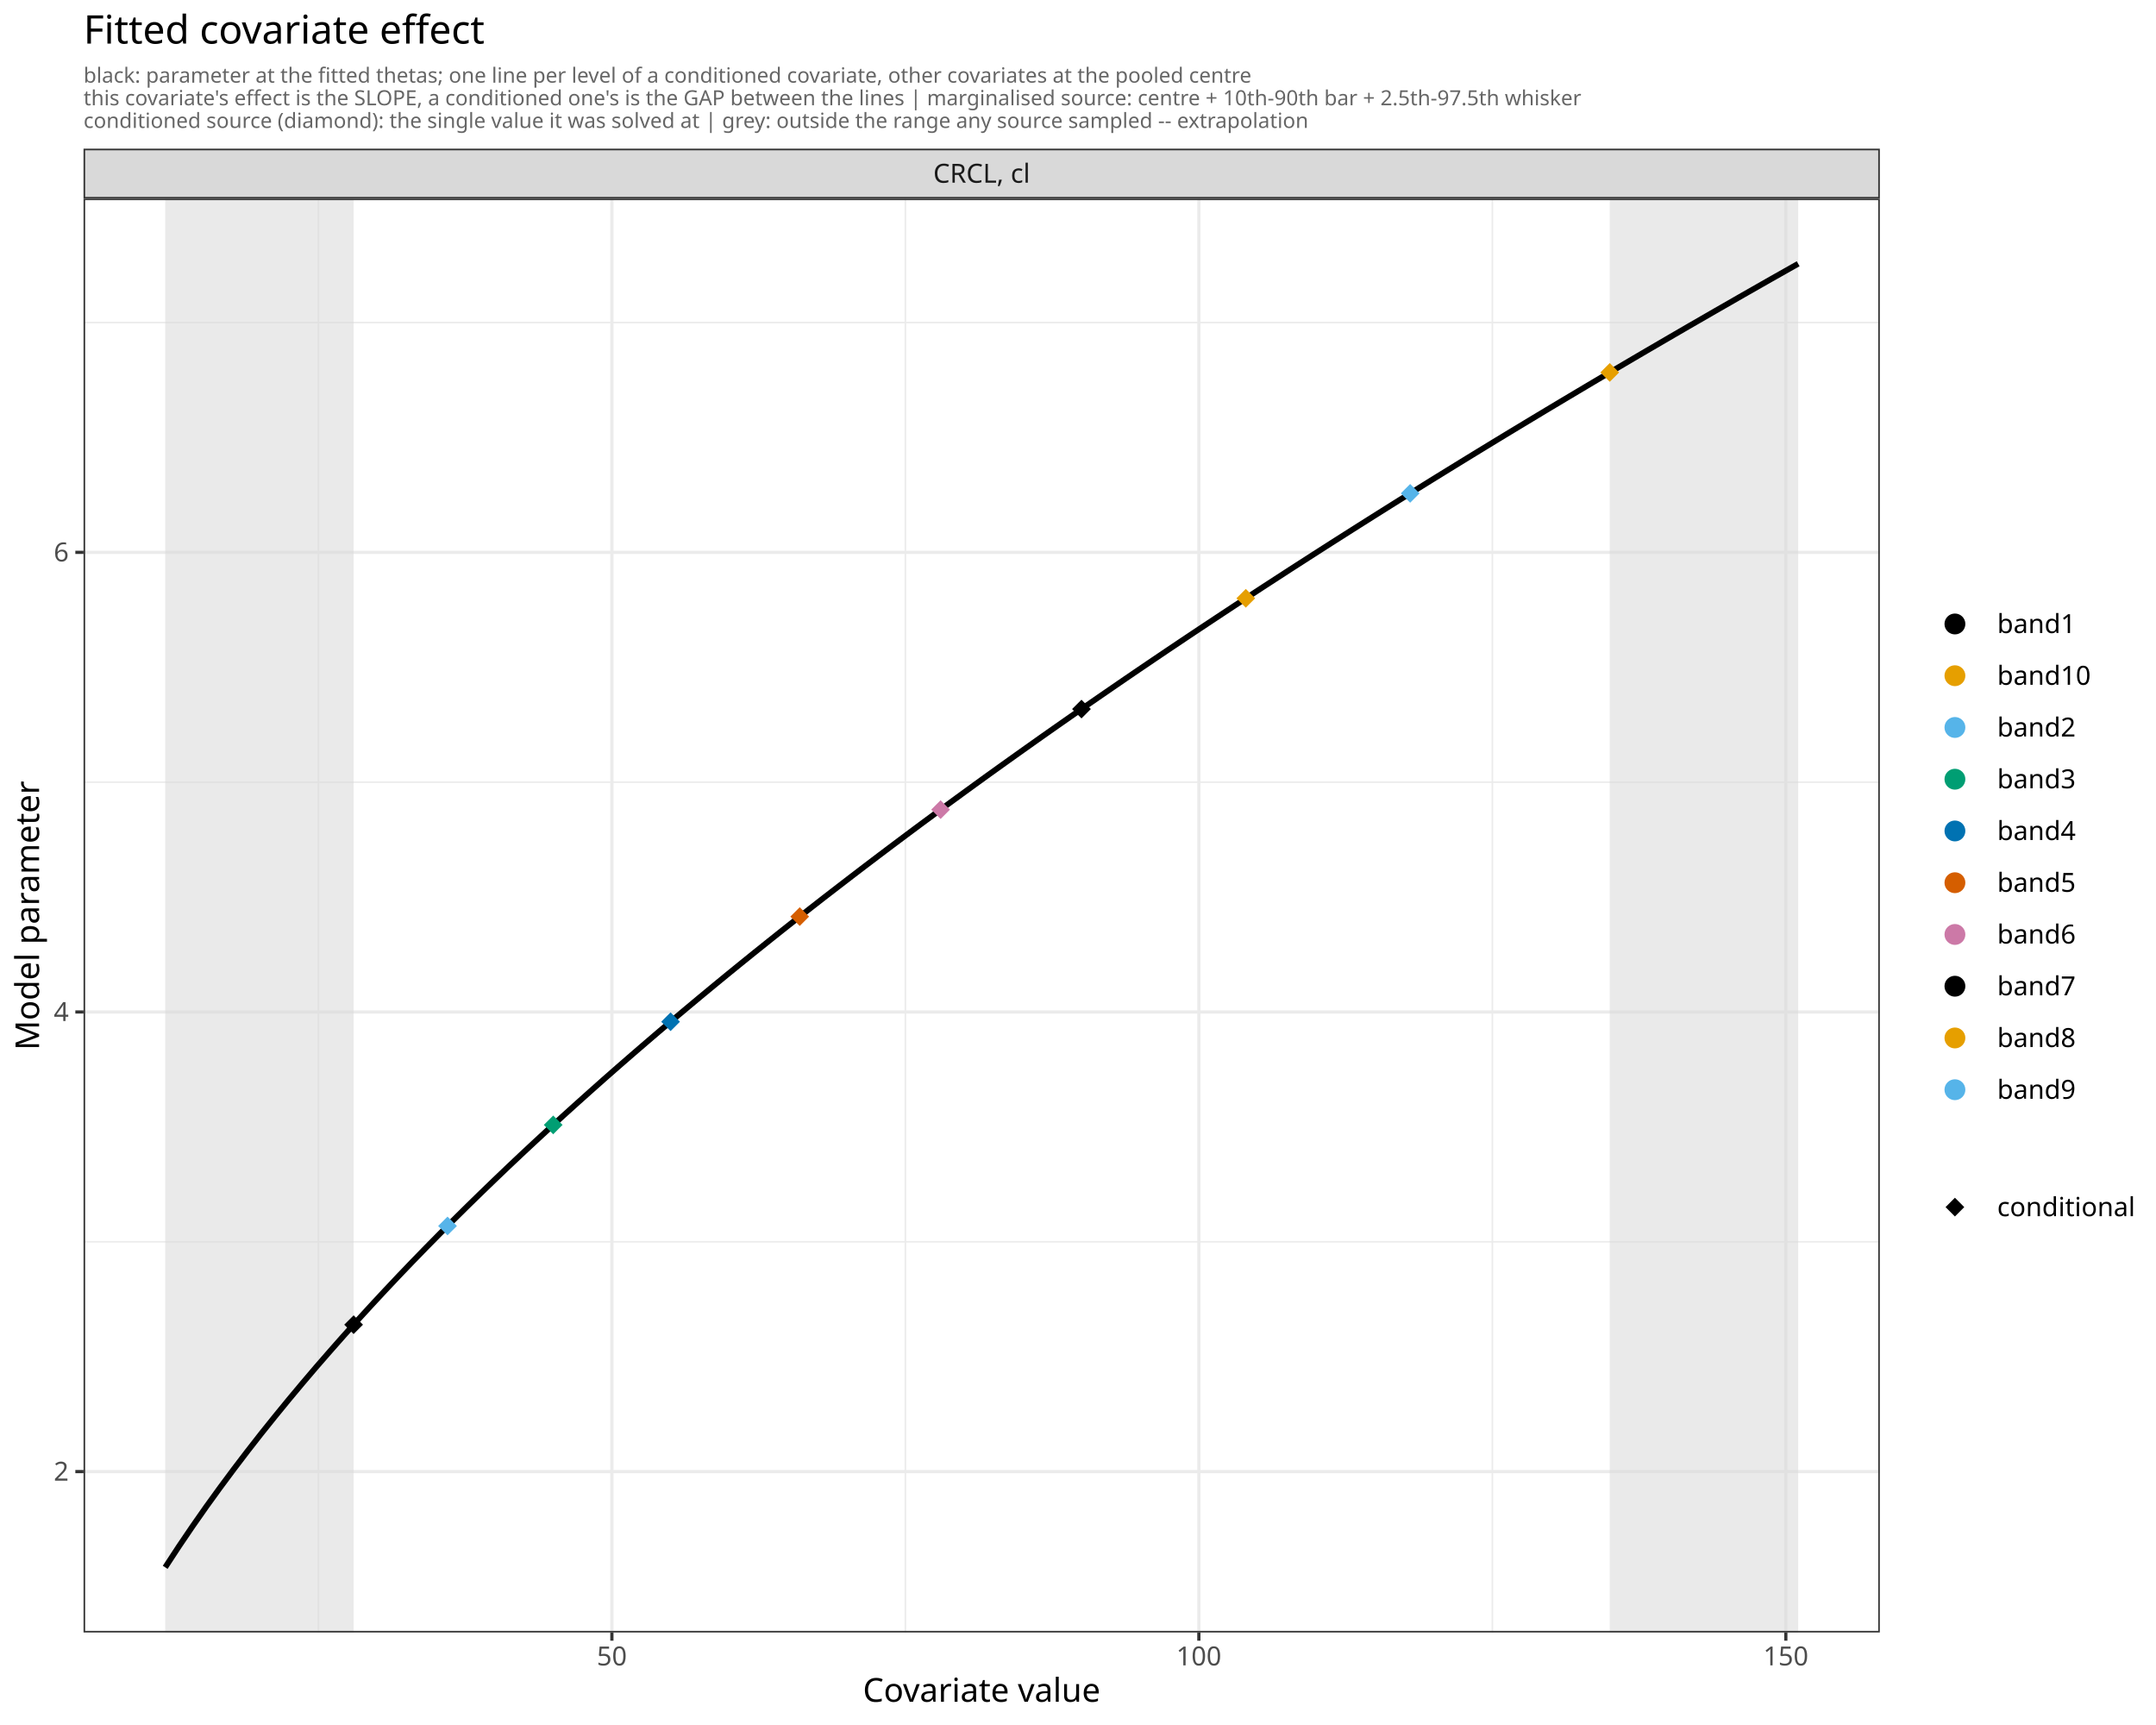
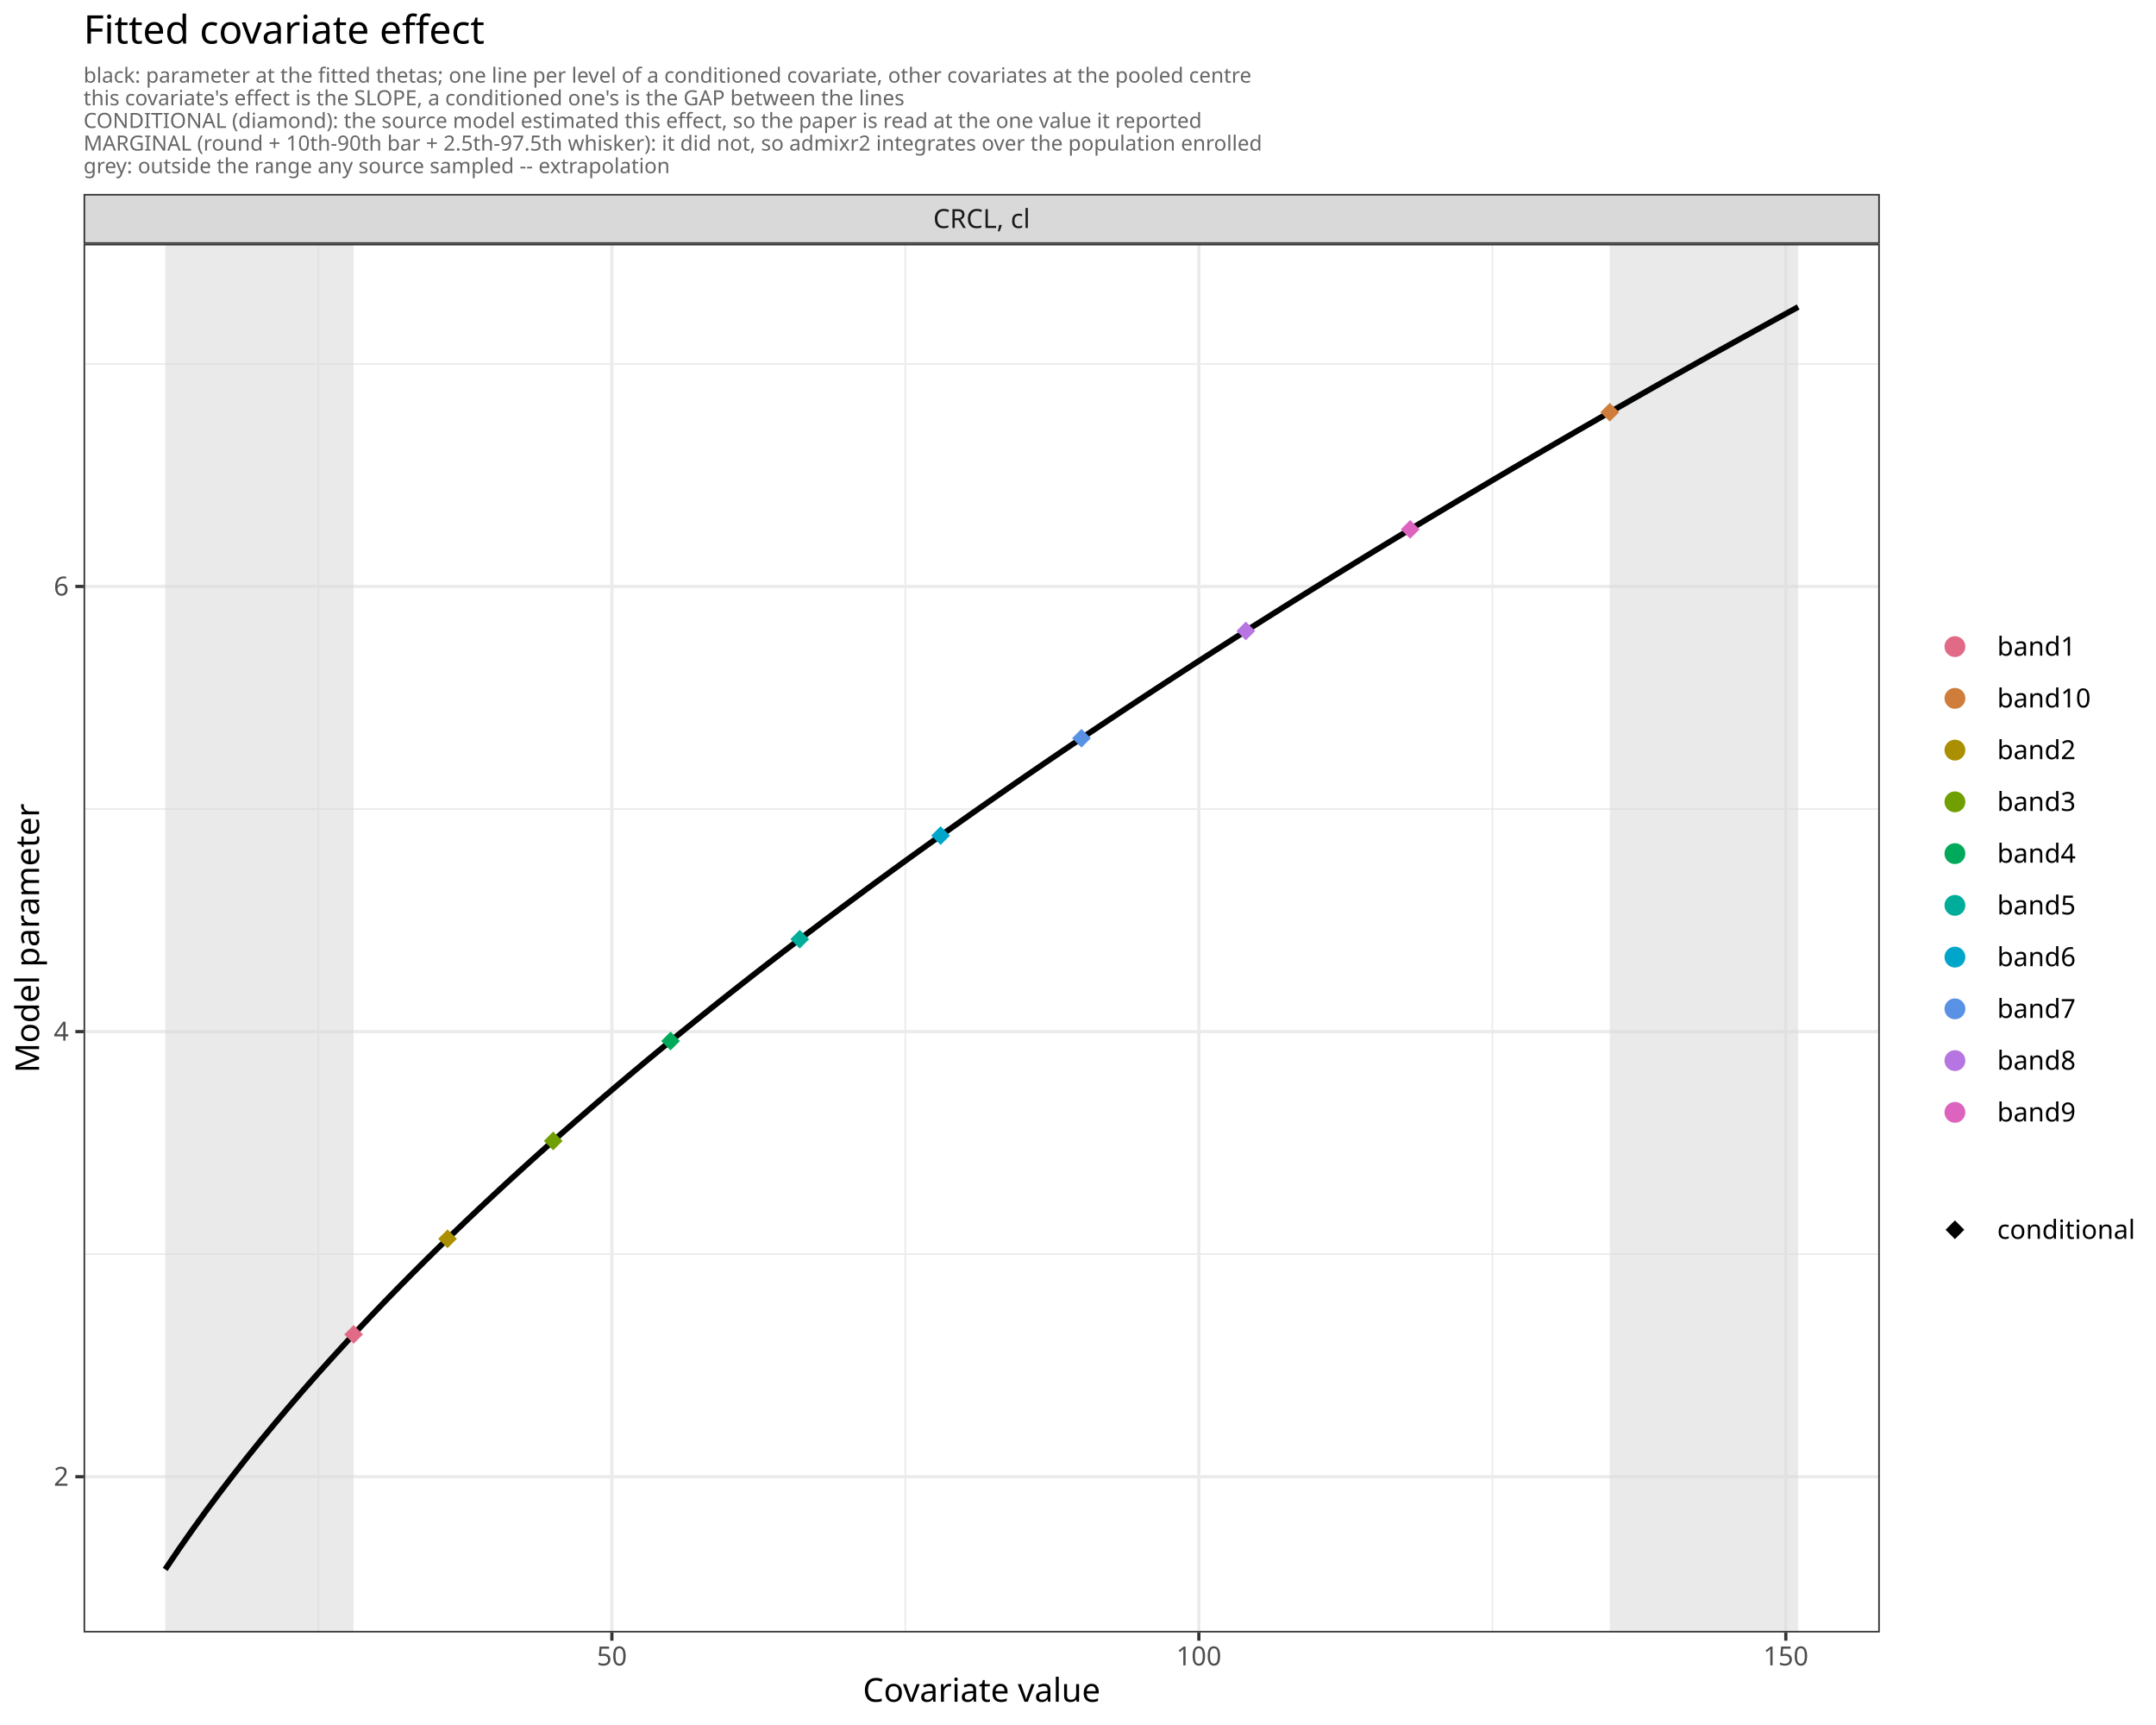
<svg xmlns="http://www.w3.org/2000/svg" class="svglite" data-engine-version="2.0" width="720.00pt" height="576.00pt" viewBox="0 0 720.00 576.00">
  <defs>
    <style type="text/css">
    .svglite line, .svglite polyline, .svglite polygon, .svglite path, .svglite rect, .svglite circle {
      fill: none;
      stroke: #000000;
      stroke-linecap: round;
      stroke-linejoin: round;
      stroke-miterlimit: 10.00;
    }
  </style>
  </defs>
  <rect width="100%" height="100%" style="stroke: none; fill: #FFFFFF;" />
  <defs>
    <clipPath id="cpMC4wMHw3MjAuMDB8MC4wMHw1NzYuMDA=">
      <rect x="0.00" y="0.00" width="720.00" height="576.00" />
    </clipPath>
  </defs>
  <g clip-path="url(#cpMC4wMHw3MjAuMDB8MC4wMHw1NzYuMDA=)">
    <rect x="0.00" y="0.00" width="720.00" height="576.00" style="stroke-width: 1.07; stroke: #FFFFFF; fill: #FFFFFF;" />
  </g>
  <defs>
-     <clipPath id="cpMjcuOTB8NjI3Ljc3fDY2LjMwfDU0NS4xMQ==">
-       <rect x="27.90" y="66.30" width="599.87" height="478.81" />
+     <clipPath id="cpMjcuOTB8NjI3Ljc3fDgxLjQyfDU0NS4xMQ==">
+       <rect x="27.90" y="81.42" width="599.87" height="463.69" />
    </clipPath>
  </defs>
-   <g clip-path="url(#cpMjcuOTB8NjI3Ljc3fDY2LjMwfDU0NS4xMQ==)">
-     <rect x="27.90" y="66.30" width="599.87" height="478.81" style="stroke-width: 1.07; stroke: none; fill: #FFFFFF;" />
-     <polyline points="27.90,414.65 627.77,414.65 " style="stroke-width: 0.53; stroke: #EBEBEB; stroke-linecap: butt;" />
-     <polyline points="27.90,261.17 627.77,261.17 " style="stroke-width: 0.53; stroke: #EBEBEB; stroke-linecap: butt;" />
-     <polyline points="27.90,107.70 627.77,107.70 " style="stroke-width: 0.53; stroke: #EBEBEB; stroke-linecap: butt;" />
-     <polyline points="106.33,545.11 106.33,66.30 " style="stroke-width: 0.53; stroke: #EBEBEB; stroke-linecap: butt;" />
-     <polyline points="302.35,545.11 302.35,66.30 " style="stroke-width: 0.53; stroke: #EBEBEB; stroke-linecap: butt;" />
-     <polyline points="498.37,545.11 498.37,66.30 " style="stroke-width: 0.53; stroke: #EBEBEB; stroke-linecap: butt;" />
-     <polyline points="27.90,491.39 627.77,491.39 " style="stroke-width: 1.07; stroke: #EBEBEB; stroke-linecap: butt;" />
-     <polyline points="27.90,337.91 627.77,337.91 " style="stroke-width: 1.07; stroke: #EBEBEB; stroke-linecap: butt;" />
-     <polyline points="27.90,184.43 627.77,184.43 " style="stroke-width: 1.07; stroke: #EBEBEB; stroke-linecap: butt;" />
-     <polyline points="204.34,545.11 204.34,66.30 " style="stroke-width: 1.07; stroke: #EBEBEB; stroke-linecap: butt;" />
-     <polyline points="400.36,545.11 400.36,66.30 " style="stroke-width: 1.07; stroke: #EBEBEB; stroke-linecap: butt;" />
-     <polyline points="596.38,545.11 596.38,66.30 " style="stroke-width: 1.07; stroke: #EBEBEB; stroke-linecap: butt;" />
-     <rect x="55.17" y="66.30" width="62.92" height="478.81" style="stroke-width: 1.07; stroke: none; stroke-linecap: butt; stroke-linejoin: miter; fill: #D9D9D9; fill-opacity: 0.55;" />
-     <rect x="537.58" y="66.30" width="62.92" height="478.81" style="stroke-width: 1.07; stroke: none; stroke-linecap: butt; stroke-linejoin: miter; fill: #D9D9D9; fill-opacity: 0.55;" />
-     <polyline points="55.17,523.35 59.75,516.35 64.33,509.60 68.91,503.06 73.50,496.72 78.08,490.56 82.66,484.55 87.24,478.69 91.83,472.97 96.41,467.37 100.99,461.89 105.57,456.51 110.16,451.24 114.74,446.05 119.32,440.96 123.91,435.95 128.49,431.02 133.07,426.16 137.65,421.38 142.24,416.66 146.82,412.01 151.40,407.41 155.98,402.88 160.57,398.40 165.15,393.98 169.73,389.60 174.31,385.28 178.90,381.00 183.48,376.77 188.06,372.58 192.65,368.44 197.23,364.34 201.81,360.27 206.39,356.25 210.98,352.26 215.56,348.31 220.14,344.39 224.72,340.51 229.31,336.66 233.89,332.84 238.47,329.05 243.05,325.29 247.64,321.56 252.22,317.86 256.80,314.19 261.38,310.54 265.97,306.92 270.55,303.33 275.13,299.76 279.72,296.22 284.30,292.70 288.88,289.20 293.46,285.73 298.05,282.27 302.63,278.84 307.21,275.43 311.79,272.05 316.38,268.68 320.96,265.33 325.54,262.00 330.12,258.69 334.71,255.40 339.29,252.13 343.87,248.88 348.45,245.64 353.04,242.42 357.62,239.22 362.20,236.04 366.79,232.87 371.37,229.72 375.95,226.58 380.53,223.46 385.12,220.35 389.70,217.26 394.28,214.19 398.86,211.13 403.45,208.08 408.03,205.05 412.61,202.03 417.19,199.03 421.78,196.03 426.36,193.06 430.94,190.09 435.53,187.14 440.11,184.20 444.69,181.27 449.27,178.36 453.86,175.45 458.44,172.56 463.02,169.68 467.60,166.81 472.19,163.96 476.77,161.11 481.35,158.28 485.93,155.46 490.52,152.64 495.10,149.84 499.68,147.05 504.26,144.27 508.85,141.50 513.43,138.74 518.01,135.99 522.60,133.25 527.18,130.52 531.76,127.80 536.34,125.09 540.93,122.39 545.51,119.69 550.09,117.01 554.67,114.34 559.26,111.67 563.84,109.01 568.42,106.37 573.00,103.73 577.59,101.10 582.17,98.47 586.75,95.86 591.33,93.25 595.92,90.66 600.50,88.07 " style="stroke-width: 1.92; stroke-linecap: butt;" />
-     <polygon points="412.91,199.78 416.04,196.65 419.17,199.78 416.04,202.91 " style="stroke-width: 0.71; stroke: none; fill: #E69F00;" />
-     <polygon points="467.80,164.74 470.93,161.61 474.06,164.74 470.93,167.87 " style="stroke-width: 0.71; stroke: none; fill: #56B4E9;" />
-     <polygon points="534.45,124.36 537.58,121.23 540.71,124.36 537.58,127.49 " style="stroke-width: 0.71; stroke: none; fill: #E69F00;" />
-     <polygon points="114.96,442.33 118.09,439.20 121.22,442.33 118.09,445.46 " style="stroke-width: 0.71; stroke: none; fill: #000000;" />
-     <polygon points="146.32,409.37 149.45,406.24 152.58,409.37 149.45,412.49 " style="stroke-width: 0.71; stroke: none; fill: #56B4E9;" />
-     <polygon points="181.61,375.62 184.74,372.49 187.87,375.62 184.74,378.75 " style="stroke-width: 0.71; stroke: none; fill: #009E73;" />
-     <polygon points="220.81,341.17 223.94,338.04 227.07,341.17 223.94,344.30 " style="stroke-width: 0.71; stroke: none; fill: #0072B2;" />
-     <polygon points="263.94,306.06 267.07,302.93 270.19,306.06 267.07,309.19 " style="stroke-width: 0.71; stroke: none; fill: #D55E00;" />
-     <polygon points="310.98,270.34 314.11,267.21 317.24,270.34 314.11,273.47 " style="stroke-width: 0.71; stroke: none; fill: #CC79A7;" />
-     <polygon points="358.03,236.76 361.16,233.64 364.29,236.76 361.16,239.89 " style="stroke-width: 0.71; stroke: none; fill: #000000;" />
-     <rect x="27.90" y="66.30" width="599.87" height="478.81" style="stroke-width: 1.07; stroke: #333333;" />
+   <g clip-path="url(#cpMjcuOTB8NjI3Ljc3fDgxLjQyfDU0NS4xMQ==)">
+     <rect x="27.90" y="81.42" width="599.87" height="463.69" style="stroke-width: 1.07; stroke: none; fill: #FFFFFF;" />
+     <polyline points="27.90,418.77 627.77,418.77 " style="stroke-width: 0.53; stroke: #EBEBEB; stroke-linecap: butt;" />
+     <polyline points="27.90,270.14 627.77,270.14 " style="stroke-width: 0.53; stroke: #EBEBEB; stroke-linecap: butt;" />
+     <polyline points="27.90,121.51 627.77,121.51 " style="stroke-width: 0.53; stroke: #EBEBEB; stroke-linecap: butt;" />
+     <polyline points="106.33,545.11 106.33,81.42 " style="stroke-width: 0.53; stroke: #EBEBEB; stroke-linecap: butt;" />
+     <polyline points="302.35,545.11 302.35,81.42 " style="stroke-width: 0.53; stroke: #EBEBEB; stroke-linecap: butt;" />
+     <polyline points="498.37,545.11 498.37,81.42 " style="stroke-width: 0.53; stroke: #EBEBEB; stroke-linecap: butt;" />
+     <polyline points="27.90,493.09 627.77,493.09 " style="stroke-width: 1.07; stroke: #EBEBEB; stroke-linecap: butt;" />
+     <polyline points="27.90,344.46 627.77,344.46 " style="stroke-width: 1.07; stroke: #EBEBEB; stroke-linecap: butt;" />
+     <polyline points="27.90,195.82 627.77,195.82 " style="stroke-width: 1.07; stroke: #EBEBEB; stroke-linecap: butt;" />
+     <polyline points="204.34,545.11 204.34,81.42 " style="stroke-width: 1.07; stroke: #EBEBEB; stroke-linecap: butt;" />
+     <polyline points="400.36,545.11 400.36,81.42 " style="stroke-width: 1.07; stroke: #EBEBEB; stroke-linecap: butt;" />
+     <polyline points="596.38,545.11 596.38,81.42 " style="stroke-width: 1.07; stroke: #EBEBEB; stroke-linecap: butt;" />
+     <rect x="55.17" y="81.42" width="62.92" height="463.69" style="stroke-width: 1.07; stroke: none; stroke-linecap: butt; stroke-linejoin: miter; fill: #D9D9D9; fill-opacity: 0.55;" />
+     <rect x="537.58" y="81.42" width="62.92" height="463.69" style="stroke-width: 1.07; stroke: none; stroke-linecap: butt; stroke-linejoin: miter; fill: #D9D9D9; fill-opacity: 0.55;" />
+     <polyline points="55.17,524.04 59.75,517.26 64.33,510.72 68.91,504.39 73.50,498.25 78.08,492.28 82.66,486.46 87.24,480.79 91.83,475.25 96.41,469.83 100.99,464.52 105.57,459.31 110.16,454.20 114.74,449.18 119.32,444.25 123.91,439.40 128.49,434.62 133.07,429.92 137.65,425.29 142.24,420.72 146.82,416.21 151.40,411.76 155.98,407.37 160.57,403.03 165.15,398.75 169.73,394.51 174.31,390.33 178.90,386.18 183.48,382.09 188.06,378.03 192.65,374.02 197.23,370.05 201.81,366.11 206.39,362.21 210.98,358.35 215.56,354.52 220.14,350.73 224.72,346.97 229.31,343.24 233.89,339.54 238.47,335.87 243.05,332.23 247.64,328.62 252.22,325.04 256.80,321.48 261.38,317.95 265.97,314.45 270.55,310.97 275.13,307.51 279.72,304.08 284.30,300.67 288.88,297.28 293.46,293.92 298.05,290.57 302.63,287.25 307.21,283.95 311.79,280.67 316.38,277.41 320.96,274.17 325.54,270.94 330.12,267.74 334.71,264.55 339.29,261.38 343.87,258.23 348.45,255.10 353.04,251.98 357.62,248.88 362.20,245.80 366.79,242.73 371.37,239.68 375.95,236.64 380.53,233.62 385.12,230.61 389.70,227.62 394.28,224.64 398.86,221.67 403.45,218.72 408.03,215.79 412.61,212.86 417.19,209.95 421.78,207.06 426.36,204.17 430.94,201.30 435.53,198.44 440.11,195.60 444.69,192.76 449.27,189.94 453.86,187.13 458.44,184.33 463.02,181.54 467.60,178.76 472.19,175.99 476.77,173.24 481.35,170.50 485.93,167.76 490.52,165.04 495.10,162.33 499.68,159.62 504.26,156.93 508.85,154.25 513.43,151.57 518.01,148.91 522.60,146.26 527.18,143.61 531.76,140.98 536.34,138.35 540.93,135.74 545.51,133.13 550.09,130.53 554.67,127.94 559.26,125.36 563.84,122.79 568.42,120.22 573.00,117.66 577.59,115.12 582.17,112.58 586.75,110.05 591.33,107.52 595.92,105.01 600.50,102.50 " style="stroke-width: 1.92; stroke-linecap: butt;" />
+     <polygon points="114.96,445.58 118.09,442.45 121.22,445.58 118.09,448.71 " style="stroke-width: 0.71; stroke: none; fill: #E16A86;" />
+     <polygon points="534.45,137.65 537.58,134.52 540.71,137.65 537.58,140.78 " style="stroke-width: 0.71; stroke: none; fill: #CE7D3B;" />
+     <polygon points="146.32,413.65 149.45,410.52 152.58,413.65 149.45,416.78 " style="stroke-width: 0.71; stroke: none; fill: #AA9000;" />
+     <polygon points="181.61,380.98 184.74,377.85 187.87,380.98 184.74,384.10 " style="stroke-width: 0.71; stroke: none; fill: #6F9F00;" />
+     <polygon points="220.81,347.61 223.94,344.48 227.07,347.61 223.94,350.74 " style="stroke-width: 0.71; stroke: none; fill: #00AA5A;" />
+     <polygon points="263.94,313.61 267.07,310.48 270.19,313.61 267.07,316.74 " style="stroke-width: 0.71; stroke: none; fill: #00AD9A;" />
+     <polygon points="310.98,279.02 314.11,275.89 317.24,279.02 314.11,282.15 " style="stroke-width: 0.71; stroke: none; fill: #00A6CA;" />
+     <polygon points="358.03,246.50 361.16,243.37 364.29,246.50 361.16,249.63 " style="stroke-width: 0.71; stroke: none; fill: #5991E4;" />
+     <polygon points="412.91,210.69 416.04,207.56 419.17,210.69 416.04,213.81 " style="stroke-width: 0.71; stroke: none; fill: #B675E0;" />
+     <polygon points="467.80,176.75 470.93,173.63 474.06,176.75 470.93,179.88 " style="stroke-width: 0.71; stroke: none; fill: #DD64BE;" />
+     <rect x="27.90" y="81.42" width="599.87" height="463.69" style="stroke-width: 1.07; stroke: #333333;" />
  </g>
  <g clip-path="url(#cpMC4wMHw3MjAuMDB8MC4wMHw1NzYuMDA=)">
</g>
  <defs>
-     <clipPath id="cpMjcuOTB8NjI3Ljc3fDQ5LjY1fDY2LjMw">
-       <rect x="27.90" y="49.65" width="599.87" height="16.65" />
+     <clipPath id="cpMjcuOTB8NjI3Ljc3fDY0Ljc3fDgxLjQy">
+       <rect x="27.90" y="64.77" width="599.87" height="16.65" />
    </clipPath>
  </defs>
-   <g clip-path="url(#cpMjcuOTB8NjI3Ljc3fDQ5LjY1fDY2LjMw)">
-     <rect x="27.90" y="49.65" width="599.87" height="16.65" style="stroke-width: 1.07; stroke: #333333; fill: #D9D9D9;" />
-     <text x="327.83" y="61.01" text-anchor="middle" style="font-size: 8.80px; fill: #1A1A1A; font-family: sans;" textLength="35.21px" lengthAdjust="spacingAndGlyphs">CRCL, cl</text>
+   <g clip-path="url(#cpMjcuOTB8NjI3Ljc3fDY0Ljc3fDgxLjQy)">
+     <rect x="27.90" y="64.77" width="599.87" height="16.65" style="stroke-width: 1.07; stroke: #333333; fill: #D9D9D9;" />
+     <text x="327.83" y="76.13" text-anchor="middle" style="font-size: 8.80px; fill: #1A1A1A; font-family: sans;" textLength="35.21px" lengthAdjust="spacingAndGlyphs">CRCL, cl</text>
  </g>
  <g clip-path="url(#cpMC4wMHw3MjAuMDB8MC4wMHw1NzYuMDA=)">
    <polyline points="204.34,547.85 204.34,545.11 " style="stroke-width: 1.07; stroke: #333333; stroke-linecap: butt;" />
    <polyline points="400.36,547.85 400.36,545.11 " style="stroke-width: 1.07; stroke: #333333; stroke-linecap: butt;" />
    <polyline points="596.38,547.85 596.38,545.11 " style="stroke-width: 1.07; stroke: #333333; stroke-linecap: butt;" />
    <text x="204.34" y="556.10" text-anchor="middle" style="font-size: 8.80px; fill: #4D4D4D; font-family: sans;" textLength="9.79px" lengthAdjust="spacingAndGlyphs">50</text>
    <text x="400.36" y="556.10" text-anchor="middle" style="font-size: 8.80px; fill: #4D4D4D; font-family: sans;" textLength="14.68px" lengthAdjust="spacingAndGlyphs">100</text>
    <text x="596.38" y="556.10" text-anchor="middle" style="font-size: 8.80px; fill: #4D4D4D; font-family: sans;" textLength="14.68px" lengthAdjust="spacingAndGlyphs">150</text>
-     <text x="22.97" y="494.42" text-anchor="end" style="font-size: 8.80px; fill: #4D4D4D; font-family: sans;" textLength="4.89px" lengthAdjust="spacingAndGlyphs">2</text>
-     <text x="22.97" y="340.94" text-anchor="end" style="font-size: 8.80px; fill: #4D4D4D; font-family: sans;" textLength="4.89px" lengthAdjust="spacingAndGlyphs">4</text>
-     <text x="22.97" y="187.46" text-anchor="end" style="font-size: 8.80px; fill: #4D4D4D; font-family: sans;" textLength="4.89px" lengthAdjust="spacingAndGlyphs">6</text>
-     <polyline points="25.16,491.39 27.90,491.39 " style="stroke-width: 1.07; stroke: #333333; stroke-linecap: butt;" />
-     <polyline points="25.16,337.91 27.90,337.91 " style="stroke-width: 1.07; stroke: #333333; stroke-linecap: butt;" />
-     <polyline points="25.16,184.43 27.90,184.43 " style="stroke-width: 1.07; stroke: #333333; stroke-linecap: butt;" />
+     <text x="22.97" y="496.12" text-anchor="end" style="font-size: 8.80px; fill: #4D4D4D; font-family: sans;" textLength="4.89px" lengthAdjust="spacingAndGlyphs">2</text>
+     <text x="22.97" y="347.48" text-anchor="end" style="font-size: 8.80px; fill: #4D4D4D; font-family: sans;" textLength="4.89px" lengthAdjust="spacingAndGlyphs">4</text>
+     <text x="22.97" y="198.85" text-anchor="end" style="font-size: 8.80px; fill: #4D4D4D; font-family: sans;" textLength="4.89px" lengthAdjust="spacingAndGlyphs">6</text>
+     <polyline points="25.16,493.09 27.90,493.09 " style="stroke-width: 1.07; stroke: #333333; stroke-linecap: butt;" />
+     <polyline points="25.16,344.46 27.90,344.46 " style="stroke-width: 1.07; stroke: #333333; stroke-linecap: butt;" />
+     <polyline points="25.16,195.82 27.90,195.82 " style="stroke-width: 1.07; stroke: #333333; stroke-linecap: butt;" />
    <text x="327.83" y="568.24" text-anchor="middle" style="font-size: 11.00px; font-family: sans;" textLength="76.44px" lengthAdjust="spacingAndGlyphs">Covariate value</text>
-     <text transform="translate(13.05,305.71) rotate(-90)" text-anchor="middle" style="font-size: 11.00px; font-family: sans;" textLength="83.16px" lengthAdjust="spacingAndGlyphs">Model parameter</text>
-     <rect x="638.73" y="194.23" width="63.09" height="183.76" style="stroke-width: 1.07; stroke: none; fill: #FFFFFF;" />
-     <rect x="644.21" y="199.71" width="17.28" height="17.28" style="stroke-width: 1.07; stroke: none; fill: #FFFFFF;" />
-     <circle cx="652.85" cy="208.35" r="3.13" style="stroke-width: 0.71; fill: #000000;" />
-     <rect x="644.21" y="216.99" width="17.28" height="17.28" style="stroke-width: 1.07; stroke: none; fill: #FFFFFF;" />
-     <circle cx="652.85" cy="225.63" r="3.13" style="stroke-width: 0.71; stroke: #E69F00; fill: #E69F00;" />
-     <rect x="644.21" y="234.27" width="17.28" height="17.28" style="stroke-width: 1.07; stroke: none; fill: #FFFFFF;" />
-     <circle cx="652.85" cy="242.91" r="3.13" style="stroke-width: 0.71; stroke: #56B4E9; fill: #56B4E9;" />
-     <rect x="644.21" y="251.55" width="17.28" height="17.28" style="stroke-width: 1.07; stroke: none; fill: #FFFFFF;" />
-     <circle cx="652.85" cy="260.19" r="3.13" style="stroke-width: 0.71; stroke: #009E73; fill: #009E73;" />
-     <rect x="644.21" y="268.83" width="17.28" height="17.28" style="stroke-width: 1.07; stroke: none; fill: #FFFFFF;" />
-     <circle cx="652.85" cy="277.47" r="3.13" style="stroke-width: 0.71; stroke: #0072B2; fill: #0072B2;" />
-     <rect x="644.21" y="286.11" width="17.28" height="17.28" style="stroke-width: 1.07; stroke: none; fill: #FFFFFF;" />
-     <circle cx="652.85" cy="294.75" r="3.13" style="stroke-width: 0.71; stroke: #D55E00; fill: #D55E00;" />
-     <rect x="644.21" y="303.39" width="17.28" height="17.28" style="stroke-width: 1.07; stroke: none; fill: #FFFFFF;" />
-     <circle cx="652.85" cy="312.03" r="3.13" style="stroke-width: 0.71; stroke: #CC79A7; fill: #CC79A7;" />
-     <rect x="644.21" y="320.67" width="17.28" height="17.28" style="stroke-width: 1.07; stroke: none; fill: #FFFFFF;" />
-     <circle cx="652.85" cy="329.31" r="3.13" style="stroke-width: 0.71; fill: #000000;" />
-     <rect x="644.21" y="337.95" width="17.28" height="17.28" style="stroke-width: 1.07; stroke: none; fill: #FFFFFF;" />
-     <circle cx="652.85" cy="346.59" r="3.13" style="stroke-width: 0.71; stroke: #E69F00; fill: #E69F00;" />
-     <rect x="644.21" y="355.23" width="17.28" height="17.28" style="stroke-width: 1.07; stroke: none; fill: #FFFFFF;" />
-     <circle cx="652.85" cy="363.87" r="3.13" style="stroke-width: 0.71; stroke: #56B4E9; fill: #56B4E9;" />
-     <text x="666.96" y="211.38" style="font-size: 8.80px; font-family: sans;" textLength="24.47px" lengthAdjust="spacingAndGlyphs">band1</text>
-     <text x="666.96" y="228.66" style="font-size: 8.80px; font-family: sans;" textLength="29.37px" lengthAdjust="spacingAndGlyphs">band10</text>
-     <text x="666.96" y="245.94" style="font-size: 8.80px; font-family: sans;" textLength="24.47px" lengthAdjust="spacingAndGlyphs">band2</text>
-     <text x="666.96" y="263.22" style="font-size: 8.80px; font-family: sans;" textLength="24.47px" lengthAdjust="spacingAndGlyphs">band3</text>
-     <text x="666.96" y="280.50" style="font-size: 8.80px; font-family: sans;" textLength="24.47px" lengthAdjust="spacingAndGlyphs">band4</text>
-     <text x="666.96" y="297.78" style="font-size: 8.80px; font-family: sans;" textLength="24.47px" lengthAdjust="spacingAndGlyphs">band5</text>
-     <text x="666.96" y="315.06" style="font-size: 8.80px; font-family: sans;" textLength="24.47px" lengthAdjust="spacingAndGlyphs">band6</text>
-     <text x="666.96" y="332.34" style="font-size: 8.80px; font-family: sans;" textLength="24.47px" lengthAdjust="spacingAndGlyphs">band7</text>
-     <text x="666.96" y="349.62" style="font-size: 8.80px; font-family: sans;" textLength="24.47px" lengthAdjust="spacingAndGlyphs">band8</text>
-     <text x="666.96" y="366.90" style="font-size: 8.80px; font-family: sans;" textLength="24.47px" lengthAdjust="spacingAndGlyphs">band9</text>
-     <rect x="638.73" y="388.95" width="75.79" height="28.24" style="stroke-width: 1.07; stroke: none; fill: #FFFFFF;" />
-     <rect x="644.21" y="394.43" width="17.28" height="17.28" style="stroke-width: 1.07; stroke: none; fill: #FFFFFF;" />
-     <polygon points="649.72,403.07 652.85,399.94 655.97,403.07 652.85,406.20 " style="stroke-width: 0.71; stroke: none; fill: #000000;" />
-     <text x="666.96" y="406.10" style="font-size: 8.80px; font-family: sans;" textLength="42.08px" lengthAdjust="spacingAndGlyphs">conditional</text>
+     <text transform="translate(13.05,313.27) rotate(-90)" text-anchor="middle" style="font-size: 11.00px; font-family: sans;" textLength="83.16px" lengthAdjust="spacingAndGlyphs">Model parameter</text>
+     <rect x="638.73" y="201.79" width="63.09" height="183.76" style="stroke-width: 1.07; stroke: none; fill: #FFFFFF;" />
+     <rect x="644.21" y="207.27" width="17.28" height="17.28" style="stroke-width: 1.07; stroke: none; fill: #FFFFFF;" />
+     <circle cx="652.85" cy="215.91" r="3.13" style="stroke-width: 0.71; stroke: #E16A86; fill: #E16A86;" />
+     <rect x="644.21" y="224.55" width="17.28" height="17.28" style="stroke-width: 1.07; stroke: none; fill: #FFFFFF;" />
+     <circle cx="652.85" cy="233.19" r="3.13" style="stroke-width: 0.71; stroke: #CE7D3B; fill: #CE7D3B;" />
+     <rect x="644.21" y="241.83" width="17.28" height="17.28" style="stroke-width: 1.07; stroke: none; fill: #FFFFFF;" />
+     <circle cx="652.85" cy="250.47" r="3.13" style="stroke-width: 0.71; stroke: #AA9000; fill: #AA9000;" />
+     <rect x="644.21" y="259.11" width="17.28" height="17.28" style="stroke-width: 1.07; stroke: none; fill: #FFFFFF;" />
+     <circle cx="652.85" cy="267.75" r="3.13" style="stroke-width: 0.71; stroke: #6F9F00; fill: #6F9F00;" />
+     <rect x="644.21" y="276.39" width="17.28" height="17.28" style="stroke-width: 1.07; stroke: none; fill: #FFFFFF;" />
+     <circle cx="652.85" cy="285.03" r="3.13" style="stroke-width: 0.71; stroke: #00AA5A; fill: #00AA5A;" />
+     <rect x="644.21" y="293.67" width="17.28" height="17.28" style="stroke-width: 1.07; stroke: none; fill: #FFFFFF;" />
+     <circle cx="652.85" cy="302.31" r="3.13" style="stroke-width: 0.71; stroke: #00AD9A; fill: #00AD9A;" />
+     <rect x="644.21" y="310.95" width="17.28" height="17.28" style="stroke-width: 1.07; stroke: none; fill: #FFFFFF;" />
+     <circle cx="652.85" cy="319.59" r="3.13" style="stroke-width: 0.71; stroke: #00A6CA; fill: #00A6CA;" />
+     <rect x="644.21" y="328.23" width="17.28" height="17.28" style="stroke-width: 1.07; stroke: none; fill: #FFFFFF;" />
+     <circle cx="652.85" cy="336.87" r="3.13" style="stroke-width: 0.71; stroke: #5991E4; fill: #5991E4;" />
+     <rect x="644.21" y="345.51" width="17.28" height="17.28" style="stroke-width: 1.07; stroke: none; fill: #FFFFFF;" />
+     <circle cx="652.85" cy="354.15" r="3.13" style="stroke-width: 0.71; stroke: #B675E0; fill: #B675E0;" />
+     <rect x="644.21" y="362.79" width="17.28" height="17.28" style="stroke-width: 1.07; stroke: none; fill: #FFFFFF;" />
+     <circle cx="652.85" cy="371.43" r="3.13" style="stroke-width: 0.71; stroke: #DD64BE; fill: #DD64BE;" />
+     <text x="666.96" y="218.94" style="font-size: 8.80px; font-family: sans;" textLength="24.47px" lengthAdjust="spacingAndGlyphs">band1</text>
+     <text x="666.96" y="236.22" style="font-size: 8.80px; font-family: sans;" textLength="29.37px" lengthAdjust="spacingAndGlyphs">band10</text>
+     <text x="666.96" y="253.50" style="font-size: 8.80px; font-family: sans;" textLength="24.47px" lengthAdjust="spacingAndGlyphs">band2</text>
+     <text x="666.96" y="270.78" style="font-size: 8.80px; font-family: sans;" textLength="24.47px" lengthAdjust="spacingAndGlyphs">band3</text>
+     <text x="666.96" y="288.06" style="font-size: 8.80px; font-family: sans;" textLength="24.47px" lengthAdjust="spacingAndGlyphs">band4</text>
+     <text x="666.96" y="305.34" style="font-size: 8.80px; font-family: sans;" textLength="24.47px" lengthAdjust="spacingAndGlyphs">band5</text>
+     <text x="666.96" y="322.62" style="font-size: 8.80px; font-family: sans;" textLength="24.47px" lengthAdjust="spacingAndGlyphs">band6</text>
+     <text x="666.96" y="339.90" style="font-size: 8.80px; font-family: sans;" textLength="24.47px" lengthAdjust="spacingAndGlyphs">band7</text>
+     <text x="666.96" y="357.18" style="font-size: 8.80px; font-family: sans;" textLength="24.47px" lengthAdjust="spacingAndGlyphs">band8</text>
+     <text x="666.96" y="374.46" style="font-size: 8.80px; font-family: sans;" textLength="24.47px" lengthAdjust="spacingAndGlyphs">band9</text>
+     <rect x="638.73" y="396.51" width="75.79" height="28.24" style="stroke-width: 1.07; stroke: none; fill: #FFFFFF;" />
+     <rect x="644.21" y="401.99" width="17.28" height="17.28" style="stroke-width: 1.07; stroke: none; fill: #FFFFFF;" />
+     <polygon points="649.72,410.63 652.85,407.50 655.97,410.63 652.85,413.76 " style="stroke-width: 0.71; stroke: none; fill: #000000;" />
+     <text x="666.96" y="413.66" style="font-size: 8.80px; font-family: sans;" textLength="42.08px" lengthAdjust="spacingAndGlyphs">conditional</text>
    <text x="27.90" y="27.60" style="font-size: 7.00px; fill: #666666; font-family: sans;" textLength="365.81px" lengthAdjust="spacingAndGlyphs">black: parameter at the fitted thetas; one line per level of a conditioned covariate, other covariates at the pooled centre</text>
-     <text x="27.90" y="35.16" style="font-size: 7.00px; fill: #666666; font-family: sans;" textLength="481.21px" lengthAdjust="spacingAndGlyphs">this covariate's effect is the SLOPE, a conditioned one's is the GAP between the lines  |  marginalised source: centre + 10th-90th bar + 2.5th-97.5th whisker</text>
-     <text x="27.90" y="42.72" style="font-size: 7.00px; fill: #666666; font-family: sans;" textLength="389.02px" lengthAdjust="spacingAndGlyphs">conditioned source (diamond): the single value it was solved at  |  grey: outside the range any source sampled -- extrapolation</text>
+     <text x="27.90" y="35.16" style="font-size: 7.00px; fill: #666666; font-family: sans;" textLength="264.97px" lengthAdjust="spacingAndGlyphs">this covariate's effect is the SLOPE, a conditioned one's is the GAP between the lines</text>
+     <text x="27.90" y="42.72" style="font-size: 7.00px; fill: #666666; font-family: sans;" textLength="354.11px" lengthAdjust="spacingAndGlyphs">CONDITIONAL (diamond): the source model estimated this effect, so the paper is read at the one value it reported</text>
+     <text x="27.90" y="50.28" style="font-size: 7.00px; fill: #666666; font-family: sans;" textLength="371.24px" lengthAdjust="spacingAndGlyphs">MARGINAL (round + 10th-90th bar + 2.5th-97.5th whisker): it did not, so admixr2 integrates over the population enrolled</text>
+     <text x="27.90" y="57.84" style="font-size: 7.00px; fill: #666666; font-family: sans;" textLength="184.85px" lengthAdjust="spacingAndGlyphs">grey: outside the range any source sampled -- extrapolation</text>
    <text x="27.90" y="14.56" style="font-size: 13.20px; font-family: sans;" textLength="126.21px" lengthAdjust="spacingAndGlyphs">Fitted covariate effect</text>
  </g>
</svg>
